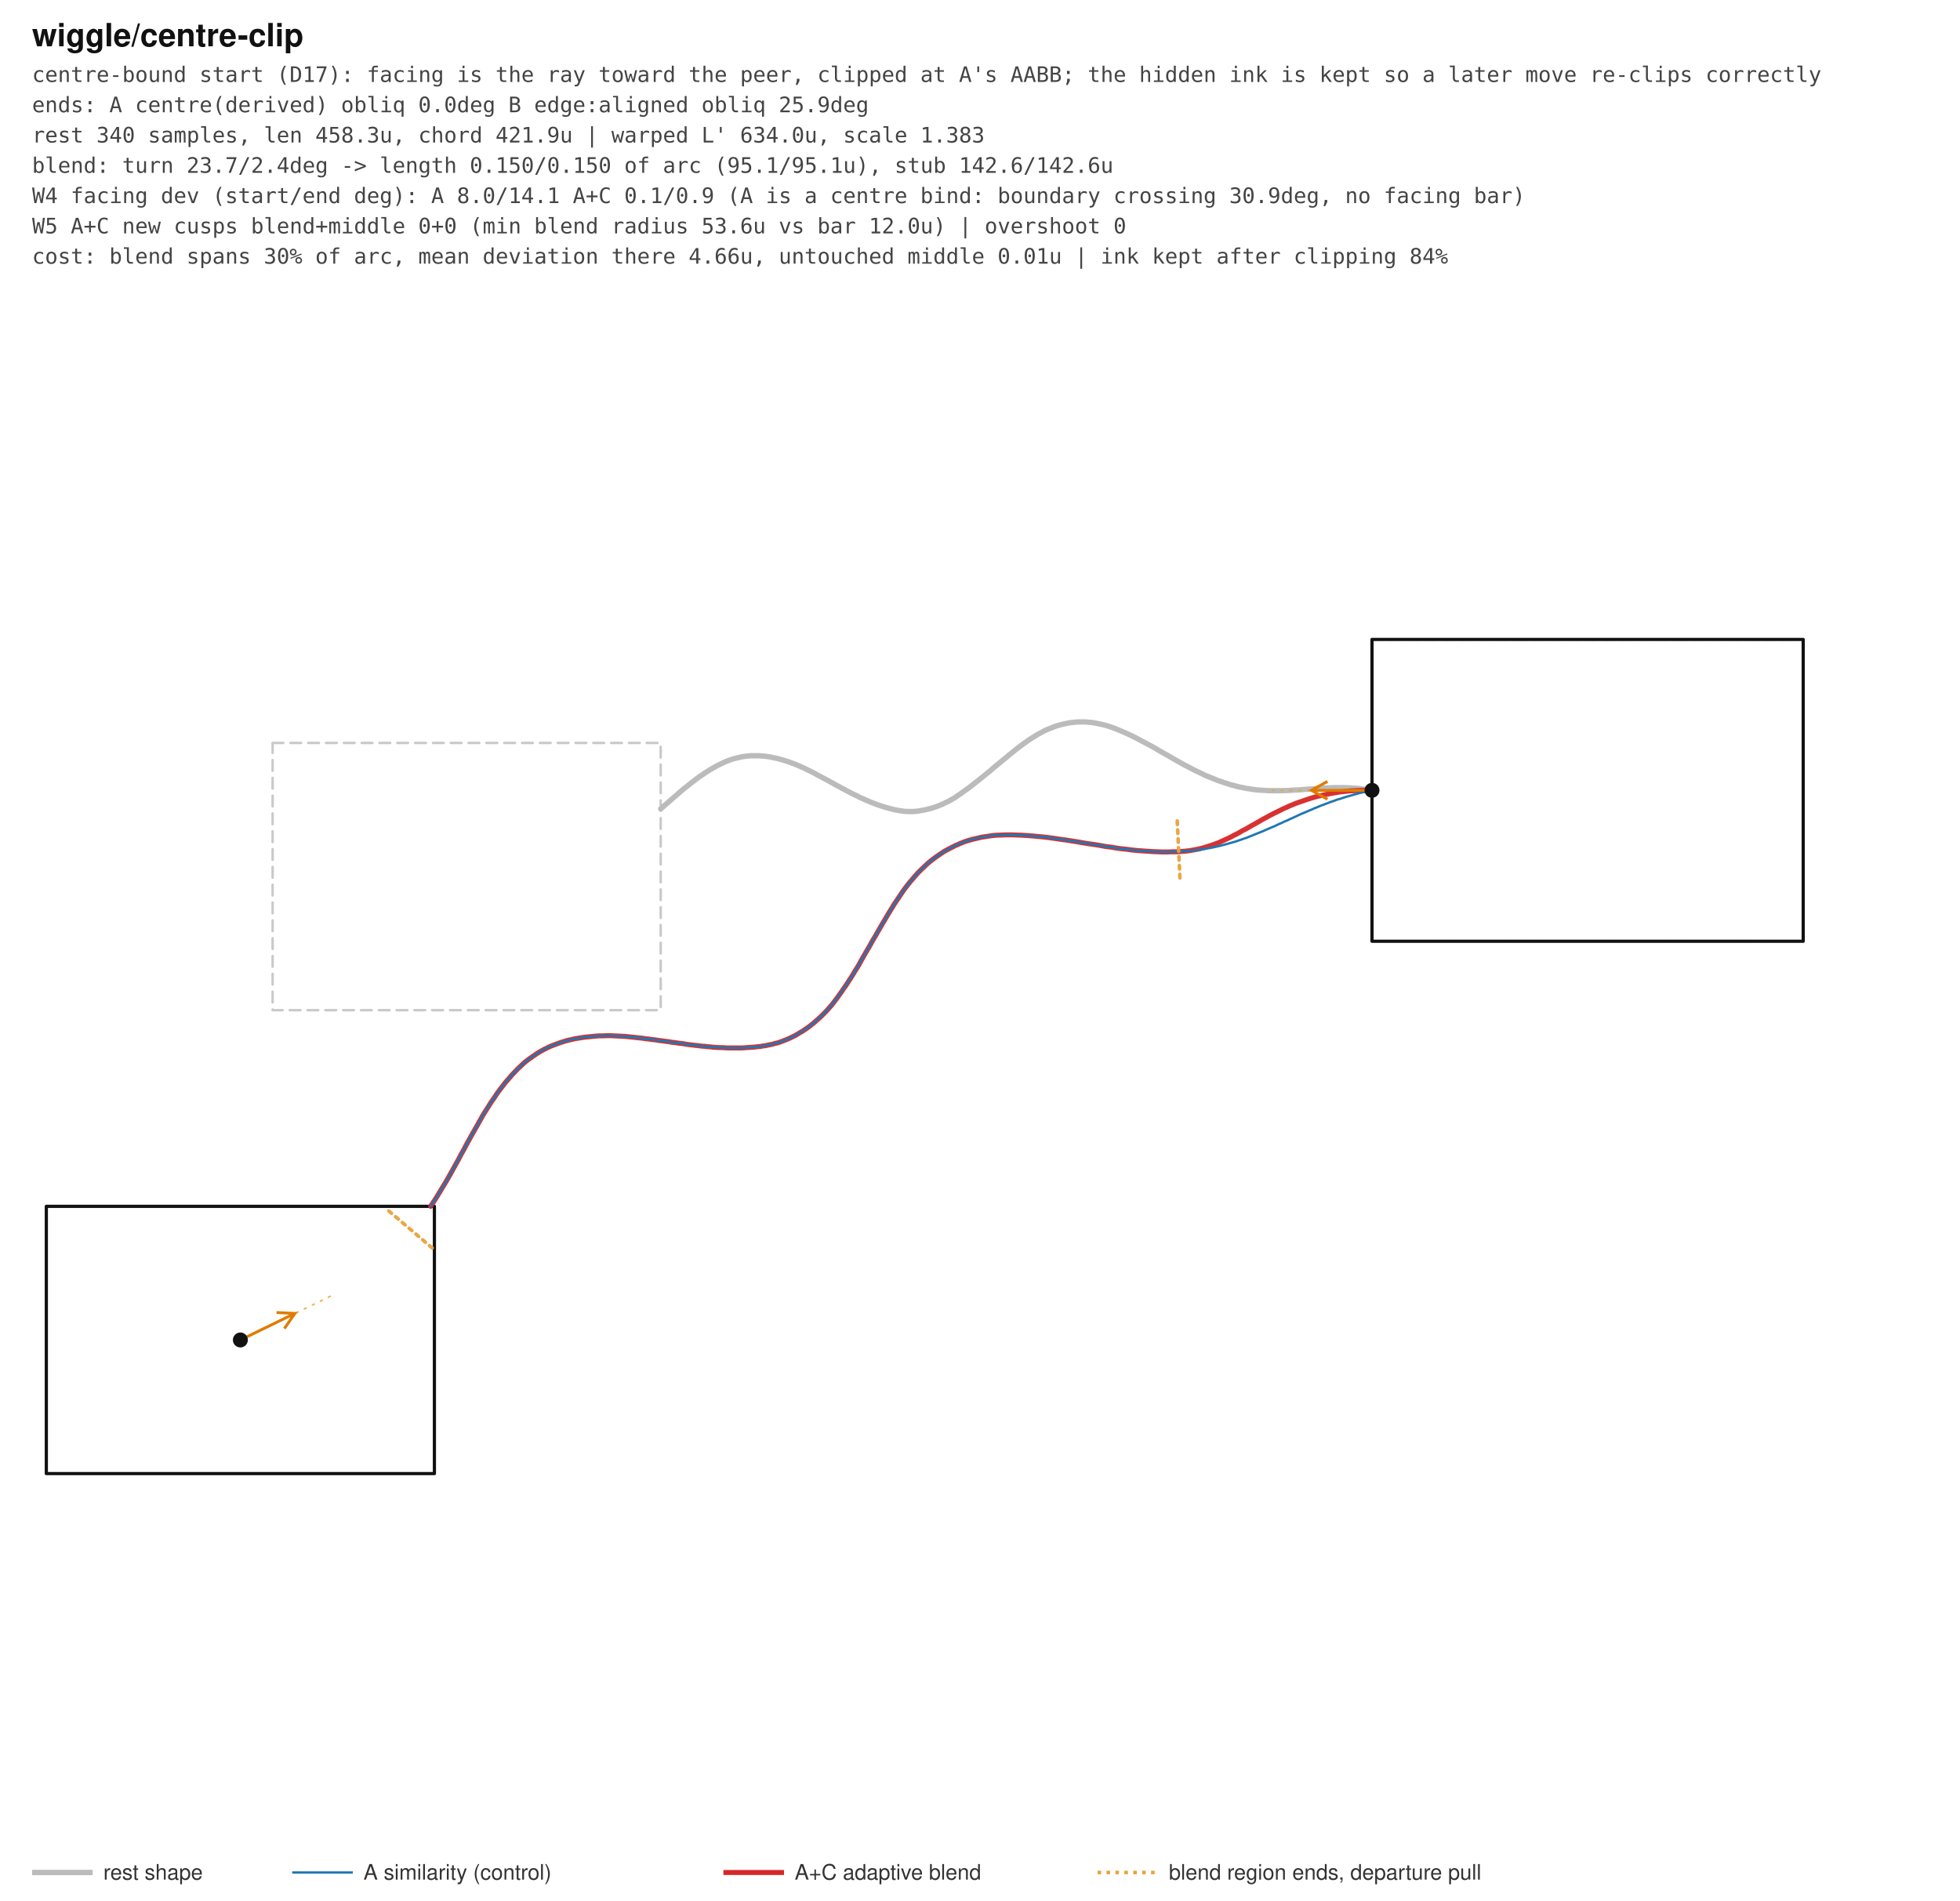
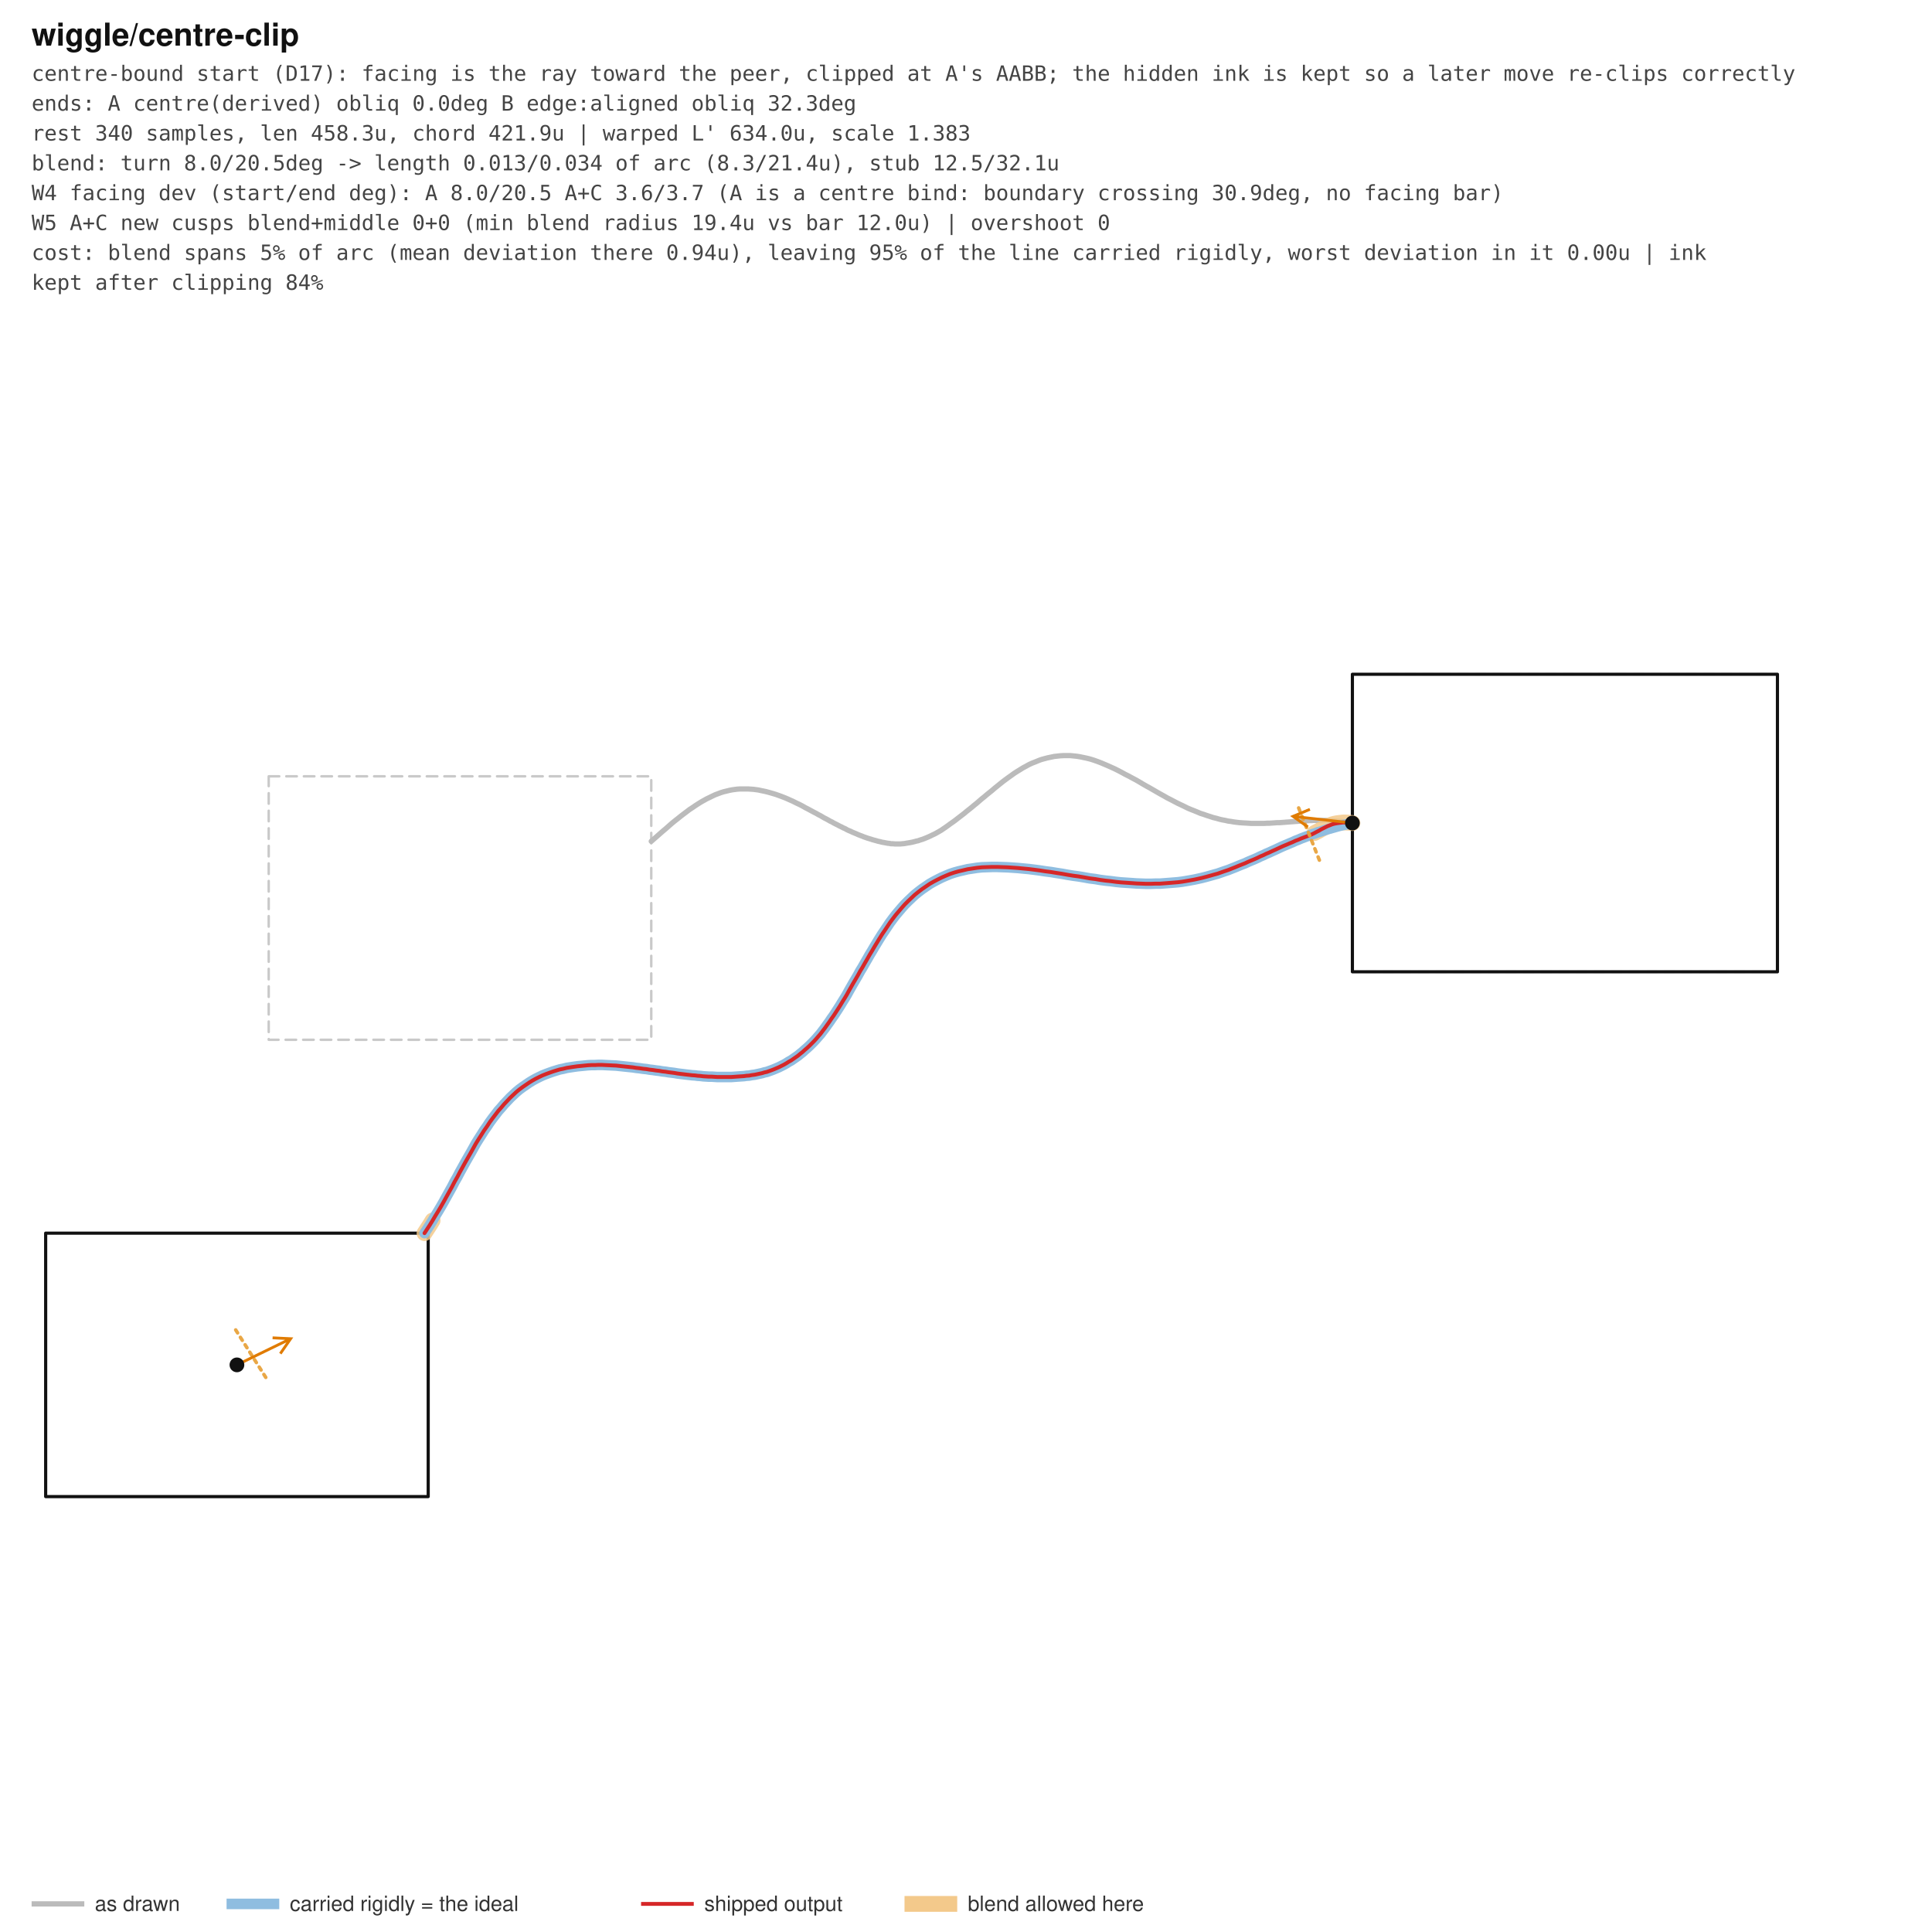
- <svg xmlns="http://www.w3.org/2000/svg" width="1100" height="1067" viewBox="0 0 1100 1067">
-   <rect x="0" y="0" width="1100" height="1067" fill="#ffffff" />
+ <svg xmlns="http://www.w3.org/2000/svg" width="1100" height="1100" viewBox="0 0 1100 1100">
+   <rect x="0" y="0" width="1100" height="1100" fill="#ffffff" />
  <text x="18" y="26" font-family="-apple-system,Helvetica,Arial" font-size="18" font-weight="600" fill="#111">wiggle/centre-clip</text>
  <text x="18" y="46" font-family="ui-monospace,Menlo,monospace" font-size="12" fill="#444">centre-bound start (D17): facing is the ray toward the peer, clipped at A's AABB; the hidden ink is kept so a later move re-clips correctly</text>
-   <text x="18" y="63" font-family="ui-monospace,Menlo,monospace" font-size="12" fill="#444">ends: A centre(derived) obliq 0.0deg   B edge:aligned obliq 25.9deg</text>
+   <text x="18" y="63" font-family="ui-monospace,Menlo,monospace" font-size="12" fill="#444">ends: A centre(derived) obliq 0.0deg   B edge:aligned obliq 32.3deg</text>
  <text x="18" y="80" font-family="ui-monospace,Menlo,monospace" font-size="12" fill="#444">rest 340 samples, len 458.3u, chord 421.9u   |   warped L' 634.0u, scale 1.383</text>
-   <text x="18" y="97" font-family="ui-monospace,Menlo,monospace" font-size="12" fill="#444">blend: turn 23.7/2.4deg -&gt; length 0.150/0.150 of arc (95.1/95.1u), stub 142.6/142.6u</text>
-   <text x="18" y="114" font-family="ui-monospace,Menlo,monospace" font-size="12" fill="#444">W4 facing dev (start/end deg): A 8.0/14.1   A+C 0.1/0.9   (A is a centre bind: boundary crossing 30.9deg, no facing bar)</text>
-   <text x="18" y="131" font-family="ui-monospace,Menlo,monospace" font-size="12" fill="#444">W5 A+C new cusps blend+middle 0+0 (min blend radius 53.6u vs bar 12.0u)   |   overshoot 0</text>
-   <text x="18" y="148" font-family="ui-monospace,Menlo,monospace" font-size="12" fill="#444">cost: blend spans 30% of arc, mean deviation there 4.66u, untouched middle 0.01u   |   ink kept after clipping 84%</text>
-   <polyline fill="none" stroke="#c9c9c9" stroke-width="1.40" stroke-linejoin="round" stroke-linecap="round" stroke-dasharray="6,4" points="153.0,417.0 370.8,417.0 370.8,567.0 153.0,567.0 153.0,417.0" />
-   <polyline fill="none" stroke="#c9c9c9" stroke-width="1.40" stroke-linejoin="round" stroke-linecap="round" stroke-dasharray="6,4" points="770.0,358.9 1012.0,358.9 1012.0,528.3 770.0,528.3 770.0,358.9" />
-   <polyline fill="none" stroke="#111111" stroke-width="1.80" stroke-linejoin="round" stroke-linecap="round" points="26.0,677.1 243.8,677.1 243.8,827.1 26.0,827.1 26.0,677.1" />
-   <polyline fill="none" stroke="#111111" stroke-width="1.80" stroke-linejoin="round" stroke-linecap="round" points="770.0,358.9 1012.0,358.9 1012.0,528.3 770.0,528.3 770.0,358.9" />
-   <polyline fill="none" stroke="#bbbbbb" stroke-width="3.00" stroke-linejoin="round" stroke-linecap="round" points="370.8,454.0 373.9,451.3 375.6,449.8 377.3,448.3 379.1,446.8 380.9,445.2 382.5,443.8 384.2,442.4 386.0,441.0 387.6,439.7 389.3,438.4 390.9,437.2 392.6,435.9 394.3,434.8 395.9,433.7 397.6,432.6 399.2,431.6 400.8,430.7 402.4,429.8 404.1,429.0 405.7,428.2 407.2,427.5 408.8,426.9 410.4,426.3 412.0,425.8 413.7,425.4 415.3,425.0 416.8,424.7 418.3,424.5 419.8,424.3 421.4,424.2 423.0,424.2 424.4,424.2 425.9,424.2 427.4,424.3 428.9,424.4 430.4,424.6 431.9,424.8 433.2,425.1 434.7,425.4 436.1,425.7 437.6,426.1 439.0,426.5 440.4,426.9 441.7,427.3 443.1,427.8 444.5,428.3 445.8,428.8 447.1,429.3 448.5,429.9 449.8,430.5 451.2,431.1 452.4,431.7 453.6,432.3 454.9,432.9 456.1,433.5 457.4,434.2 458.6,434.9 459.8,435.5 461.1,436.2 462.4,436.9 463.5,437.5 464.7,438.1 465.9,438.8 467.1,439.4 468.1,440.0 469.3,440.7 470.5,441.3 471.6,441.9 472.6,442.5 473.7,443.0 474.7,443.6 475.9,444.2 476.9,444.7 478.0,445.3 479.1,445.8 480.2,446.4 481.2,446.8 482.2,447.4 483.3,447.9 484.3,448.3 485.3,448.8 486.5,449.3 487.5,449.7 488.6,450.2 489.6,450.6 490.7,451.0 491.9,451.5 492.8,451.8 493.9,452.2 494.9,452.5 495.9,452.8 496.8,453.1 497.9,453.4 499.0,453.7 500.0,454.0 501.0,454.2 502.1,454.5 503.3,454.7 504.3,454.9 505.4,455.1 506.4,455.2 507.4,455.4 508.4,455.4 509.5,455.5 510.6,455.5 511.6,455.5 512.7,455.5 513.7,455.4 514.9,455.3 516.0,455.1 517.2,454.9 518.4,454.7 519.4,454.5 520.6,454.2 521.7,453.9 522.7,453.7 523.8,453.3 525.1,452.9 526.2,452.5 527.4,452.0 528.6,451.5 529.7,451.0 530.9,450.4 532.2,449.8 533.3,449.2 534.7,448.4 535.9,447.7 537.2,446.8 538.4,446.0 539.8,445.0 541.0,444.1 542.3,443.2 543.7,442.2 545.1,441.1 546.4,440.1 547.7,439.1 549.0,438.1 550.3,437.0 551.7,435.9 553.2,434.7 554.5,433.6 556.0,432.4 557.5,431.1 559.0,429.8 560.4,428.7 561.8,427.5 563.4,426.2 564.9,425.0 566.4,423.7 567.9,422.5 569.5,421.2 571.0,420.0 572.6,418.8 574.1,417.7 575.8,416.5 577.3,415.4 579.0,414.3 580.8,413.2 582.4,412.2 584.1,411.3 585.7,410.4 587.4,409.6 589.2,408.9 590.9,408.2 592.7,407.5 594.5,407.0 596.4,406.5 598.3,406.1 600.2,405.7 602.0,405.5 603.8,405.3 605.7,405.2 607.5,405.2 609.3,405.2 611.3,405.4 613.2,405.6 615.0,405.9 616.9,406.3 618.8,406.7 620.8,407.2 622.7,407.8 624.7,408.5 626.8,409.3 628.7,410.1 630.6,410.9 632.6,411.8 634.6,412.7 636.6,413.7 638.7,414.8 640.7,415.9 642.7,416.9 644.7,418.0 646.8,419.1 648.7,420.2 650.7,421.4 652.8,422.6 654.8,423.7 656.7,424.8 658.6,425.9 660.7,427.1 662.7,428.2 664.6,429.3 666.6,430.3 668.5,431.3 670.4,432.3 672.3,433.2 674.2,434.1 676.2,435.1 678.1,435.9 679.9,436.6 681.6,437.3 683.5,438.1 685.4,438.7 687.1,439.3 689.0,439.9 690.8,440.5 692.5,440.9 694.2,441.4 695.9,441.8 697.6,442.1 699.3,442.5 700.9,442.7 702.6,443.0 704.2,443.2 705.9,443.4 707.5,443.5 709.2,443.6 710.8,443.7 712.3,443.8 713.9,443.8 715.4,443.8 717.0,443.8 718.4,443.8 719.9,443.8 721.4,443.7 722.8,443.7 724.2,443.6 725.7,443.5 727.0,443.4 728.4,443.4 729.7,443.3 731.1,443.2 732.3,443.1 733.7,443.0 735.0,442.9 736.4,442.8 737.8,442.7 739.1,442.6 740.4,442.5 741.7,442.4 743.0,442.3 744.2,442.3 745.5,442.2 746.7,442.2 748.0,442.1 749.3,442.1 750.5,442.1 751.7,442.1 752.9,442.1 754.1,442.1 755.3,442.1 756.4,442.2 757.5,442.2 758.7,442.3 759.7,442.4 760.7,442.4 761.8,442.5 762.9,442.6 763.9,442.7 765.0,442.9 766.0,443.0 767.1,443.1 768.0,443.3 769.1,443.4 770.0,443.6" />
-   <polyline fill="none" stroke="#e8a33d" stroke-width="1.00" stroke-linejoin="round" stroke-linecap="round" stroke-dasharray="1,4" opacity="0.80" points="134.9,752.1 186.6,727.0" />
-   <polyline fill="none" stroke="#e8a33d" stroke-width="1.00" stroke-linejoin="round" stroke-linecap="round" stroke-dasharray="1,4" opacity="0.80" points="770.0,443.6 712.5,443.6" />
-   <polyline fill="none" stroke="#d62728" stroke-width="2.80" stroke-linejoin="round" stroke-linecap="round" opacity="0.95" points="241.7,677.1 244.7,672.5 246.3,669.9 247.9,667.2 249.5,664.6 251.1,661.9 252.7,659.1 254.3,656.2 255.8,653.5 257.3,650.8 258.8,647.9 260.4,645.1 261.8,642.4 263.3,639.7 264.9,636.8 266.5,634.0 268.0,631.4 269.5,628.7 271.0,626.0 272.5,623.6 274.1,621.1 275.6,618.7 277.3,616.3 278.8,614.0 280.4,611.8 282.1,609.6 283.7,607.5 285.4,605.6 287.0,603.7 288.8,601.8 290.5,600.0 292.2,598.4 293.9,596.8 295.7,595.3 297.6,593.9 299.5,592.6 301.4,591.3 303.2,590.2 305.0,589.2 307.0,588.2 308.9,587.3 310.9,586.5 312.8,585.8 314.8,585.1 316.7,584.5 318.7,583.9 320.7,583.5 322.7,583.0 324.6,582.7 326.6,582.4 328.7,582.1 330.8,581.9 332.8,581.7 334.8,581.5 336.7,581.4 338.7,581.4 340.7,581.3 342.6,581.3 344.5,581.4 346.6,581.5 348.6,581.6 350.8,581.7 352.6,581.9 354.5,582.1 356.4,582.3 358.3,582.5 360.3,582.7 362.2,583.0 364.1,583.2 366.1,583.5 368.1,583.7 369.8,584.0 371.6,584.2 373.6,584.5 375.4,584.7 377.0,585.0 378.9,585.2 380.7,585.5 382.4,585.7 384.0,585.9 385.7,586.2 387.3,586.4 389.0,586.6 390.6,586.8 392.4,587.0 394.1,587.2 395.7,587.3 397.2,587.5 398.8,587.6 400.4,587.8 402.0,587.9 403.6,588.0 405.3,588.0 406.8,588.1 408.4,588.2 410.0,588.2 411.7,588.2 413.3,588.2 414.7,588.2 416.3,588.2 417.8,588.1 419.1,588.0 420.6,587.9 422.1,587.8 423.6,587.7 425.0,587.5 426.5,587.4 428.1,587.1 429.7,586.9 431.1,586.6 432.5,586.3 433.9,586.0 435.2,585.6 436.6,585.3 438.0,584.8 439.4,584.3 440.7,583.8 442.1,583.2 443.5,582.6 444.9,581.9 446.3,581.2 447.7,580.4 449.1,579.5 450.4,578.8 451.7,577.9 453.0,577.0 454.3,576.1 455.5,575.1 456.9,574.0 458.1,572.9 459.5,571.7 460.8,570.5 462.0,569.3 463.3,568.0 464.6,566.6 465.8,565.2 467.2,563.6 468.4,562.0 469.7,560.3 470.9,558.6 472.2,556.8 473.4,555.0 474.7,553.2 476.0,551.2 477.3,549.2 478.5,547.3 479.7,545.3 480.9,543.4 482.1,541.4 483.3,539.2 484.6,536.9 485.8,534.8 487.1,532.6 488.5,530.2 489.8,527.8 491.1,525.7 492.4,523.4 493.8,521.0 495.1,518.7 496.5,516.4 497.9,514.0 499.3,511.7 500.7,509.4 502.2,507.0 503.7,504.8 505.3,502.4 506.7,500.3 508.4,498.0 510.1,495.8 511.8,493.8 513.5,491.8 515.2,489.9 517.0,488.1 519.0,486.2 520.8,484.5 522.9,482.8 525.0,481.2 527.2,479.7 529.4,478.2 531.7,476.9 534.0,475.7 536.2,474.6 538.5,473.6 540.9,472.6 543.3,471.8 545.8,471.1 548.4,470.5 550.9,469.9 553.6,469.5 556.2,469.1 559.0,468.8 561.8,468.7 564.8,468.6 567.8,468.6 570.7,468.7 573.6,468.8 576.6,469.0 579.5,469.2 582.6,469.5 585.8,469.8 589.0,470.2 592.0,470.6 595.2,471.1 598.4,471.5 601.4,472.0 604.7,472.5 608.0,473.1 611.1,473.6 614.1,474.0 617.1,474.5 620.4,475.1 623.6,475.5 626.5,476.0 629.5,476.4 632.4,476.7 635.4,477.1 638.3,477.4 641.3,477.6 644.3,477.8 647.1,478.0 649.8,478.1 652.5,478.2 655.2,478.2 658.0,478.1 660.5,478.1 663.2,477.9 665.7,477.7 668.0,477.4 670.2,477.0 672.4,476.6 674.5,476.1 676.5,475.5 678.4,474.9 680.3,474.3 682.2,473.6 684.1,472.9 685.8,472.1 687.6,471.3 689.3,470.5 691.0,469.7 692.6,468.8 694.3,468.0 695.9,467.1 697.4,466.2 699.0,465.4 700.6,464.5 702.1,463.6 703.6,462.8 705.2,461.9 706.6,461.1 708.1,460.2 709.6,459.4 711.1,458.6 712.5,457.8 714.1,457.0 715.6,456.2 717.3,455.4 718.9,454.6 720.5,453.8 722.2,453.1 723.8,452.3 725.4,451.7 727.0,451.0 728.7,450.4 730.5,449.8 732.2,449.2 734.0,448.6 735.8,448.0 737.5,447.5 739.3,447.0 741.2,446.6 743.1,446.1 744.8,445.8 746.7,445.4 748.6,445.1 750.3,444.8 752.2,444.5 754.1,444.3 756.0,444.1 757.9,443.9 760.0,443.8 761.9,443.7 764.0,443.6 765.9,443.6 768.1,443.6 770.0,443.6" />
-   <polyline fill="none" stroke="#1f77b4" stroke-width="1.30" stroke-linejoin="round" stroke-linecap="round" points="241.7,677.1 244.7,672.5 246.3,669.9 247.9,667.2 249.5,664.6 251.1,661.9 252.7,659.1 254.3,656.2 255.8,653.5 257.3,650.8 258.8,647.9 260.4,645.1 261.8,642.4 263.3,639.7 264.9,636.8 266.5,634.0 268.0,631.4 269.5,628.7 271.0,626.0 272.5,623.6 274.1,621.1 275.6,618.7 277.3,616.3 278.8,614.0 280.4,611.8 282.1,609.6 283.7,607.5 285.4,605.6 287.0,603.7 288.8,601.8 290.5,600.0 292.2,598.4 293.9,596.8 295.7,595.3 297.6,593.9 299.5,592.6 301.4,591.3 303.2,590.2 305.0,589.2 307.0,588.2 308.9,587.3 310.9,586.5 312.8,585.8 314.8,585.1 316.7,584.5 318.7,583.9 320.7,583.5 322.7,583.0 324.6,582.7 326.6,582.4 328.7,582.1 330.8,581.9 332.8,581.7 334.8,581.5 336.7,581.4 338.7,581.4 340.7,581.3 342.6,581.3 344.5,581.4 346.6,581.5 348.6,581.6 350.8,581.7 352.6,581.9 354.5,582.1 356.4,582.3 358.3,582.5 360.3,582.7 362.2,583.0 364.1,583.2 366.1,583.5 368.1,583.7 369.8,584.0 371.6,584.2 373.6,584.5 375.4,584.7 377.0,585.0 378.9,585.2 380.7,585.5 382.4,585.7 384.0,585.9 385.7,586.2 387.3,586.4 389.0,586.6 390.6,586.8 392.4,587.0 394.1,587.2 395.7,587.3 397.2,587.5 398.8,587.6 400.4,587.8 402.0,587.9 403.6,588.0 405.3,588.0 406.8,588.1 408.4,588.2 410.0,588.2 411.7,588.2 413.3,588.2 414.7,588.2 416.3,588.2 417.8,588.1 419.1,588.0 420.6,587.9 422.1,587.8 423.6,587.7 425.0,587.5 426.5,587.4 428.1,587.1 429.7,586.9 431.1,586.6 432.5,586.3 433.9,586.0 435.2,585.6 436.6,585.3 438.0,584.8 439.4,584.3 440.7,583.8 442.1,583.2 443.5,582.6 444.9,581.9 446.3,581.2 447.7,580.4 449.1,579.5 450.4,578.8 451.7,577.9 453.0,577.0 454.3,576.1 455.5,575.1 456.9,574.0 458.1,572.9 459.5,571.7 460.8,570.5 462.0,569.3 463.3,568.0 464.6,566.6 465.8,565.2 467.2,563.6 468.4,562.0 469.7,560.3 470.9,558.6 472.2,556.8 473.4,555.0 474.7,553.2 476.0,551.2 477.3,549.2 478.5,547.3 479.7,545.3 480.9,543.4 482.1,541.4 483.3,539.2 484.6,536.9 485.8,534.8 487.1,532.6 488.5,530.2 489.8,527.8 491.1,525.7 492.4,523.4 493.8,521.0 495.1,518.7 496.5,516.4 497.9,514.0 499.3,511.7 500.7,509.4 502.2,507.0 503.7,504.8 505.3,502.4 506.7,500.3 508.4,498.0 510.1,495.8 511.8,493.8 513.5,491.8 515.2,489.9 517.0,488.1 519.0,486.2 520.8,484.5 522.9,482.8 525.0,481.2 527.2,479.7 529.4,478.2 531.7,476.9 534.0,475.7 536.2,474.6 538.5,473.6 540.9,472.6 543.3,471.8 545.8,471.1 548.4,470.5 550.9,469.9 553.6,469.5 556.2,469.1 559.0,468.8 561.8,468.7 564.8,468.6 567.8,468.6 570.7,468.7 573.6,468.8 576.6,469.0 579.5,469.2 582.6,469.5 585.8,469.8 589.0,470.2 592.0,470.6 595.2,471.1 598.4,471.5 601.4,472.0 604.7,472.5 608.0,473.1 611.1,473.6 614.1,474.0 617.1,474.5 620.4,475.1 623.6,475.5 626.5,476.0 629.5,476.4 632.4,476.7 635.4,477.1 638.3,477.4 641.3,477.6 644.3,477.8 647.1,478.0 649.8,478.1 652.5,478.2 655.2,478.2 658.0,478.1 660.5,478.1 663.2,477.9 665.8,477.7 668.3,477.5 670.7,477.3 673.1,477.0 675.5,476.6 677.8,476.2 680.0,475.8 682.3,475.3 684.5,474.8 686.8,474.2 689.0,473.6 691.1,473.0 693.3,472.4 695.3,471.7 697.3,471.0 699.4,470.3 701.4,469.5 703.2,468.8 705.1,468.0 707.1,467.2 708.9,466.5 710.6,465.7 712.5,464.9 714.2,464.2 716.0,463.4 717.6,462.6 719.3,461.9 720.9,461.1 722.6,460.4 724.3,459.6 726.1,458.8 727.8,458.0 729.5,457.2 731.1,456.5 732.8,455.8 734.4,455.1 735.9,454.5 737.6,453.7 739.2,453.1 740.8,452.4 742.4,451.8 744.0,451.2 745.6,450.6 747.1,450.0 748.7,449.5 750.2,448.9 751.7,448.5 753.2,448.0 754.7,447.5 756.0,447.1 757.5,446.7 758.9,446.3 760.3,445.9 761.7,445.5 763.2,445.1 764.5,444.8 766.0,444.5 767.3,444.2 768.7,443.9 770.0,443.6" />
-   <polyline fill="none" stroke="#e8a33d" stroke-width="2.00" stroke-linejoin="round" stroke-linecap="round" stroke-dasharray="2,3" opacity="0.95" points="218.2,679.7 244.0,701.7" />
-   <polyline fill="none" stroke="#e8a33d" stroke-width="2.00" stroke-linejoin="round" stroke-linecap="round" stroke-dasharray="2,3" opacity="0.95" points="660.7,460.8 662.3,494.7" />
-   <path d="M 134.9 752.1 L 165.5 737.2 M 159.6 745.7 L 165.5 737.2 L 155.2 736.7" fill="none" stroke="#e07b00" stroke-width="1.6" />
-   <path d="M 770.0 443.6 L 736.0 443.6 M 745.0 438.6 L 736.0 443.6 L 745.0 448.6" fill="none" stroke="#e07b00" stroke-width="1.6" />
-   <circle cx="134.9" cy="752.1" r="4.20" fill="#111111" />
-   <circle cx="770.0" cy="443.6" r="4.20" fill="#111111" />
-   <line x1="18" y1="1051" x2="52" y2="1051" stroke="#bbbbbb" stroke-width="3.00" />
-   <text x="58" y="1055" font-family="-apple-system,Helvetica,Arial" font-size="12" fill="#333">rest shape</text>
-   <line x1="164" y1="1051" x2="198" y2="1051" stroke="#1f77b4" stroke-width="1.30" />
-   <text x="204" y="1055" font-family="-apple-system,Helvetica,Arial" font-size="12" fill="#333">A similarity (control)</text>
-   <line x1="406" y1="1051" x2="440" y2="1051" stroke="#d62728" stroke-width="2.80" />
-   <text x="446" y="1055" font-family="-apple-system,Helvetica,Arial" font-size="12" fill="#333">A+C adaptive blend</text>
-   <line x1="616" y1="1051" x2="650" y2="1051" stroke="#e8a33d" stroke-width="2.00" stroke-dasharray="2,3" />
-   <text x="656" y="1055" font-family="-apple-system,Helvetica,Arial" font-size="12" fill="#333">blend region ends, departure pull</text>
+   <text x="18" y="97" font-family="ui-monospace,Menlo,monospace" font-size="12" fill="#444">blend: turn 8.0/20.5deg -&gt; length 0.013/0.034 of arc (8.3/21.4u), stub 12.5/32.1u</text>
+   <text x="18" y="114" font-family="ui-monospace,Menlo,monospace" font-size="12" fill="#444">W4 facing dev (start/end deg): A 8.0/20.5   A+C 3.6/3.7   (A is a centre bind: boundary crossing 30.9deg, no facing bar)</text>
+   <text x="18" y="131" font-family="ui-monospace,Menlo,monospace" font-size="12" fill="#444">W5 A+C new cusps blend+middle 0+0 (min blend radius 19.4u vs bar 12.0u)   |   overshoot 0</text>
+   <text x="18" y="148" font-family="ui-monospace,Menlo,monospace" font-size="12" fill="#444">cost: blend spans 5% of arc (mean deviation there 0.94u), leaving 95% of the line carried rigidly, worst deviation in it 0.00u   |   ink</text>
+   <text x="18" y="165" font-family="ui-monospace,Menlo,monospace" font-size="12" fill="#444">    kept after clipping 84%</text>
+   <polyline fill="none" stroke="#c9c9c9" stroke-width="1.40" stroke-linejoin="round" stroke-linecap="round" stroke-dasharray="6,4" points="153.0,442.0 370.8,442.0 370.8,592.0 153.0,592.0 153.0,442.0" />
+   <polyline fill="none" stroke="#c9c9c9" stroke-width="1.40" stroke-linejoin="round" stroke-linecap="round" stroke-dasharray="6,4" points="770.0,383.9 1012.0,383.9 1012.0,553.3 770.0,553.3 770.0,383.9" />
+   <polyline fill="none" stroke="#111111" stroke-width="1.80" stroke-linejoin="round" stroke-linecap="round" points="26.0,702.1 243.8,702.1 243.8,852.1 26.0,852.1 26.0,702.1" />
+   <polyline fill="none" stroke="#111111" stroke-width="1.80" stroke-linejoin="round" stroke-linecap="round" points="770.0,383.9 1012.0,383.9 1012.0,553.3 770.0,553.3 770.0,383.9" />
+   <polyline fill="none" stroke="#bbbbbb" stroke-width="3.00" stroke-linejoin="round" stroke-linecap="round" points="370.8,479.0 373.9,476.3 375.6,474.8 377.3,473.3 379.1,471.8 380.9,470.2 382.5,468.8 384.2,467.4 386.0,466.0 387.6,464.7 389.3,463.4 390.9,462.2 392.6,460.9 394.3,459.8 395.9,458.7 397.6,457.6 399.2,456.6 400.8,455.7 402.4,454.8 404.1,454.0 405.7,453.2 407.2,452.5 408.8,451.9 410.4,451.3 412.0,450.8 413.7,450.4 415.3,450.0 416.8,449.7 418.3,449.5 419.8,449.3 421.4,449.2 423.0,449.2 424.4,449.2 425.9,449.2 427.4,449.3 428.9,449.4 430.4,449.6 431.9,449.8 433.2,450.1 434.7,450.4 436.1,450.7 437.6,451.1 439.0,451.5 440.4,451.9 441.7,452.3 443.1,452.8 444.5,453.3 445.8,453.8 447.1,454.3 448.5,454.9 449.8,455.5 451.2,456.1 452.4,456.7 453.6,457.3 454.9,457.9 456.1,458.5 457.4,459.2 458.6,459.9 459.8,460.5 461.1,461.2 462.4,461.9 463.5,462.5 464.7,463.1 465.9,463.8 467.1,464.4 468.1,465.0 469.3,465.7 470.5,466.3 471.6,466.9 472.6,467.5 473.7,468.0 474.7,468.6 475.9,469.2 476.9,469.7 478.0,470.3 479.1,470.8 480.2,471.4 481.2,471.8 482.2,472.4 483.3,472.9 484.3,473.3 485.3,473.8 486.5,474.3 487.5,474.7 488.6,475.2 489.6,475.6 490.7,476.0 491.9,476.5 492.8,476.8 493.9,477.2 494.9,477.5 495.9,477.8 496.8,478.1 497.9,478.4 499.0,478.7 500.0,479.0 501.0,479.2 502.1,479.5 503.3,479.7 504.3,479.9 505.4,480.1 506.4,480.2 507.4,480.4 508.4,480.4 509.5,480.5 510.6,480.5 511.6,480.5 512.7,480.5 513.7,480.4 514.9,480.3 516.0,480.1 517.2,479.9 518.4,479.7 519.4,479.5 520.6,479.2 521.7,478.9 522.7,478.7 523.8,478.3 525.1,477.9 526.2,477.5 527.4,477.0 528.6,476.5 529.7,476.0 530.9,475.4 532.2,474.8 533.3,474.2 534.7,473.4 535.9,472.7 537.2,471.8 538.4,471.0 539.8,470.0 541.0,469.1 542.3,468.2 543.7,467.2 545.1,466.1 546.4,465.1 547.7,464.1 549.0,463.1 550.3,462.0 551.7,460.9 553.2,459.7 554.5,458.6 556.0,457.4 557.5,456.1 559.0,454.8 560.4,453.7 561.8,452.5 563.4,451.2 564.9,450.0 566.4,448.7 567.9,447.5 569.5,446.2 571.0,445.0 572.6,443.8 574.1,442.7 575.8,441.5 577.3,440.4 579.0,439.3 580.8,438.2 582.4,437.2 584.1,436.3 585.7,435.4 587.4,434.6 589.2,433.9 590.9,433.2 592.7,432.5 594.5,432.0 596.4,431.5 598.3,431.1 600.2,430.7 602.0,430.5 603.8,430.3 605.7,430.2 607.5,430.2 609.3,430.2 611.3,430.4 613.2,430.6 615.0,430.9 616.9,431.3 618.8,431.7 620.8,432.2 622.7,432.8 624.7,433.5 626.8,434.3 628.7,435.1 630.6,435.9 632.6,436.8 634.6,437.7 636.6,438.7 638.7,439.8 640.7,440.9 642.7,441.9 644.7,443.0 646.8,444.1 648.7,445.2 650.7,446.4 652.8,447.6 654.8,448.7 656.7,449.8 658.6,450.9 660.7,452.1 662.7,453.2 664.6,454.3 666.6,455.3 668.5,456.3 670.4,457.3 672.3,458.2 674.2,459.1 676.2,460.1 678.1,460.9 679.9,461.6 681.6,462.3 683.5,463.1 685.4,463.7 687.1,464.3 689.0,464.9 690.8,465.5 692.5,465.9 694.2,466.4 695.9,466.8 697.6,467.1 699.3,467.5 700.9,467.7 702.6,468.0 704.2,468.2 705.9,468.4 707.5,468.5 709.2,468.6 710.8,468.7 712.3,468.8 713.9,468.8 715.4,468.8 717.0,468.8 718.4,468.8 719.9,468.8 721.4,468.7 722.8,468.7 724.2,468.6 725.7,468.5 727.0,468.4 728.4,468.4 729.7,468.3 731.1,468.2 732.3,468.1 733.7,468.0 735.0,467.9 736.4,467.8 737.8,467.7 739.1,467.6 740.4,467.5 741.7,467.4 743.0,467.3 744.2,467.3 745.5,467.2 746.7,467.2 748.0,467.1 749.3,467.1 750.5,467.1 751.7,467.1 752.9,467.1 754.1,467.1 755.3,467.1 756.4,467.2 757.5,467.2 758.7,467.3 759.7,467.4 760.7,467.4 761.8,467.5 762.9,467.6 763.9,467.7 765.0,467.9 766.0,468.0 767.1,468.1 768.0,468.3 769.1,468.4 770.0,468.6" />
+   <polyline fill="none" stroke="#e8a33d" stroke-width="1.00" stroke-linejoin="round" stroke-linecap="round" stroke-dasharray="1,4" opacity="0.80" points="134.9,777.1 139.4,774.9" />
+   <polyline fill="none" stroke="#e8a33d" stroke-width="1.00" stroke-linejoin="round" stroke-linecap="round" stroke-dasharray="1,4" opacity="0.80" points="770.0,468.6 757.2,467.1" />
+   <polyline fill="none" stroke="#f3c98b" stroke-width="9.00" stroke-linejoin="round" stroke-linecap="round" opacity="0.85" points="241.7,702.1 244.7,697.5 246.3,694.9" />
+   <polyline fill="none" stroke="#f3c98b" stroke-width="9.00" stroke-linejoin="round" stroke-linecap="round" opacity="0.85" points="770.0,468.6 768.2,468.4 766.2,468.3 764.6,468.3 762.8,468.5 761.3,468.7 759.7,469.0 758.3,469.4 757.1,469.9 755.8,470.4 754.6,471.0 753.4,471.6 752.2,472.2 750.9,473.0 749.7,473.6 748.4,474.3" />
+   <polyline fill="none" stroke="#8fbde0" stroke-width="6.00" stroke-linejoin="round" stroke-linecap="round" points="241.7,702.1 244.7,697.5 246.3,694.9 247.9,692.2 249.5,689.6 251.1,686.9 252.7,684.1 254.3,681.2 255.8,678.5 257.3,675.8 258.8,672.9 260.4,670.1 261.8,667.4 263.3,664.7 264.9,661.8 266.5,659.0 268.0,656.4 269.5,653.7 271.0,651.0 272.5,648.6 274.1,646.1 275.6,643.7 277.3,641.3 278.8,639.0 280.4,636.8 282.1,634.6 283.7,632.5 285.4,630.6 287.0,628.7 288.8,626.8 290.5,625.0 292.2,623.4 293.9,621.8 295.7,620.3 297.6,618.9 299.5,617.6 301.4,616.3 303.2,615.2 305.0,614.2 307.0,613.2 308.9,612.3 310.9,611.5 312.8,610.8 314.8,610.1 316.7,609.5 318.7,608.9 320.7,608.5 322.7,608.0 324.6,607.7 326.6,607.4 328.7,607.1 330.8,606.9 332.8,606.7 334.8,606.5 336.7,606.4 338.7,606.4 340.7,606.3 342.6,606.3 344.5,606.4 346.6,606.5 348.6,606.6 350.8,606.7 352.6,606.9 354.5,607.1 356.4,607.3 358.3,607.5 360.3,607.7 362.2,608.0 364.1,608.2 366.1,608.5 368.1,608.7 369.8,609.0 371.6,609.2 373.6,609.5 375.4,609.7 377.0,610.0 378.9,610.2 380.7,610.5 382.4,610.7 384.0,610.9 385.7,611.2 387.3,611.4 389.0,611.6 390.6,611.8 392.4,612.0 394.1,612.2 395.7,612.3 397.2,612.5 398.8,612.6 400.4,612.8 402.0,612.9 403.6,613.0 405.3,613.0 406.8,613.1 408.4,613.2 410.0,613.2 411.7,613.2 413.3,613.2 414.7,613.2 416.3,613.2 417.8,613.1 419.1,613.0 420.6,612.9 422.1,612.8 423.6,612.7 425.0,612.5 426.5,612.4 428.1,612.1 429.7,611.9 431.1,611.6 432.5,611.3 433.9,611.0 435.2,610.6 436.6,610.3 438.0,609.8 439.4,609.3 440.7,608.8 442.1,608.2 443.5,607.6 444.9,606.9 446.3,606.2 447.7,605.4 449.1,604.5 450.4,603.8 451.7,602.9 453.0,602.0 454.3,601.1 455.5,600.1 456.9,599.0 458.1,597.9 459.5,596.7 460.8,595.5 462.0,594.3 463.3,593.0 464.6,591.6 465.8,590.2 467.2,588.6 468.4,587.0 469.7,585.3 470.9,583.6 472.2,581.8 473.4,580.0 474.7,578.2 476.0,576.2 477.3,574.2 478.5,572.3 479.7,570.3 480.9,568.4 482.1,566.4 483.3,564.2 484.6,561.9 485.8,559.8 487.1,557.6 488.5,555.2 489.8,552.8 491.1,550.7 492.4,548.4 493.8,546.0 495.1,543.7 496.5,541.4 497.9,539.0 499.3,536.7 500.7,534.4 502.2,532.0 503.7,529.8 505.3,527.4 506.7,525.3 508.4,523.0 510.1,520.8 511.8,518.8 513.5,516.8 515.2,514.9 517.0,513.1 519.0,511.2 520.8,509.5 522.9,507.8 525.0,506.2 527.2,504.7 529.4,503.2 531.7,501.9 534.0,500.7 536.2,499.6 538.5,498.6 540.9,497.6 543.3,496.8 545.8,496.1 548.4,495.5 550.9,494.9 553.6,494.5 556.2,494.1 559.0,493.8 561.8,493.7 564.8,493.6 567.8,493.6 570.7,493.7 573.6,493.8 576.6,494.0 579.5,494.2 582.6,494.5 585.8,494.8 589.0,495.2 592.0,495.6 595.2,496.1 598.4,496.5 601.4,497.0 604.7,497.5 608.0,498.1 611.1,498.6 614.1,499.0 617.1,499.5 620.4,500.1 623.6,500.5 626.5,501.0 629.5,501.4 632.4,501.7 635.4,502.1 638.3,502.4 641.3,502.6 644.3,502.8 647.1,503.0 649.8,503.1 652.5,503.2 655.2,503.2 658.0,503.1 660.5,503.1 663.2,502.9 665.8,502.7 668.3,502.5 670.7,502.3 673.1,502.0 675.5,501.6 677.8,501.2 680.0,500.8 682.3,500.3 684.5,499.8 686.8,499.2 689.0,498.6 691.1,498.0 693.3,497.4 695.3,496.7 697.3,496.0 699.4,495.3 701.4,494.5 703.2,493.8 705.1,493.0 707.1,492.2 708.9,491.5 710.6,490.7 712.5,489.9 714.2,489.2 716.0,488.4 717.6,487.6 719.3,486.9 720.9,486.1 722.6,485.4 724.3,484.6 726.1,483.8 727.8,483.0 729.5,482.2 731.1,481.5 732.8,480.8 734.4,480.1 735.9,479.5 737.6,478.7 739.2,478.1 740.8,477.4 742.4,476.8 744.0,476.2 745.6,475.6 747.1,475.0 748.7,474.5 750.2,473.9 751.7,473.5 753.2,473.0 754.7,472.5 756.0,472.1 757.5,471.7 758.9,471.3 760.3,470.9 761.7,470.5 763.2,470.1 764.5,469.8 766.0,469.5 767.3,469.2 768.7,468.9 770.0,468.6" />
+   <polyline fill="none" stroke="#d62728" stroke-width="2.20" stroke-linejoin="round" stroke-linecap="round" points="241.7,702.1 244.7,697.5 246.3,694.9 247.9,692.2 249.5,689.6 251.1,686.9 252.7,684.1 254.3,681.2 255.8,678.5 257.3,675.8 258.8,672.9 260.4,670.1 261.8,667.4 263.3,664.7 264.9,661.8 266.5,659.0 268.0,656.4 269.5,653.7 271.0,651.0 272.5,648.6 274.1,646.1 275.6,643.7 277.3,641.3 278.8,639.0 280.4,636.8 282.1,634.6 283.7,632.5 285.4,630.6 287.0,628.7 288.8,626.8 290.5,625.0 292.2,623.4 293.9,621.8 295.7,620.3 297.6,618.9 299.5,617.6 301.4,616.3 303.2,615.2 305.0,614.2 307.0,613.2 308.9,612.3 310.9,611.5 312.8,610.8 314.8,610.1 316.7,609.5 318.7,608.9 320.7,608.5 322.7,608.0 324.6,607.7 326.6,607.4 328.7,607.1 330.8,606.9 332.8,606.7 334.8,606.5 336.7,606.4 338.7,606.4 340.7,606.3 342.6,606.3 344.5,606.4 346.6,606.5 348.6,606.6 350.8,606.7 352.6,606.9 354.5,607.1 356.4,607.3 358.3,607.5 360.3,607.7 362.2,608.0 364.1,608.2 366.1,608.5 368.1,608.7 369.8,609.0 371.6,609.2 373.6,609.5 375.4,609.7 377.0,610.0 378.9,610.2 380.7,610.5 382.4,610.7 384.0,610.9 385.7,611.2 387.3,611.4 389.0,611.6 390.6,611.8 392.4,612.0 394.1,612.2 395.7,612.3 397.2,612.5 398.8,612.6 400.4,612.8 402.0,612.9 403.6,613.0 405.3,613.0 406.8,613.1 408.4,613.2 410.0,613.2 411.7,613.2 413.3,613.2 414.7,613.2 416.3,613.2 417.8,613.1 419.1,613.0 420.6,612.9 422.1,612.8 423.6,612.7 425.0,612.5 426.5,612.4 428.1,612.1 429.7,611.9 431.1,611.6 432.5,611.3 433.9,611.0 435.2,610.6 436.6,610.3 438.0,609.8 439.4,609.3 440.7,608.8 442.1,608.2 443.5,607.6 444.9,606.9 446.3,606.2 447.7,605.4 449.1,604.5 450.4,603.8 451.7,602.9 453.0,602.0 454.3,601.1 455.5,600.1 456.9,599.0 458.1,597.9 459.5,596.7 460.8,595.5 462.0,594.3 463.3,593.0 464.6,591.6 465.8,590.2 467.2,588.6 468.4,587.0 469.7,585.3 470.9,583.6 472.2,581.8 473.4,580.0 474.7,578.2 476.0,576.2 477.3,574.2 478.5,572.3 479.7,570.3 480.9,568.4 482.1,566.4 483.3,564.2 484.6,561.9 485.8,559.8 487.1,557.6 488.5,555.2 489.8,552.8 491.1,550.7 492.4,548.4 493.8,546.0 495.1,543.7 496.5,541.4 497.9,539.0 499.3,536.7 500.7,534.4 502.2,532.0 503.7,529.8 505.3,527.4 506.7,525.3 508.4,523.0 510.1,520.8 511.8,518.8 513.5,516.8 515.2,514.9 517.0,513.1 519.0,511.2 520.8,509.5 522.9,507.8 525.0,506.2 527.2,504.7 529.4,503.2 531.7,501.9 534.0,500.7 536.2,499.6 538.5,498.6 540.9,497.6 543.3,496.8 545.8,496.1 548.4,495.5 550.9,494.9 553.6,494.5 556.2,494.1 559.0,493.8 561.8,493.7 564.8,493.6 567.8,493.6 570.7,493.7 573.6,493.8 576.6,494.0 579.5,494.2 582.6,494.5 585.8,494.8 589.0,495.2 592.0,495.6 595.2,496.1 598.4,496.5 601.4,497.0 604.7,497.5 608.0,498.1 611.1,498.6 614.1,499.0 617.1,499.5 620.4,500.1 623.6,500.5 626.5,501.0 629.5,501.4 632.4,501.7 635.4,502.1 638.3,502.4 641.3,502.6 644.3,502.8 647.1,503.0 649.8,503.1 652.5,503.2 655.2,503.2 658.0,503.1 660.5,503.1 663.2,502.9 665.8,502.7 668.3,502.5 670.7,502.3 673.1,502.0 675.5,501.6 677.8,501.2 680.0,500.8 682.3,500.3 684.5,499.8 686.8,499.2 689.0,498.6 691.1,498.0 693.3,497.4 695.3,496.7 697.3,496.0 699.4,495.3 701.4,494.5 703.2,493.8 705.1,493.0 707.1,492.2 708.9,491.5 710.6,490.7 712.5,489.9 714.2,489.2 716.0,488.4 717.6,487.6 719.3,486.9 720.9,486.1 722.6,485.4 724.3,484.6 726.1,483.8 727.8,483.0 729.5,482.2 731.1,481.5 732.8,480.8 734.4,480.1 735.9,479.5 737.6,478.7 739.2,478.1 740.8,477.4 742.4,476.8 744.0,476.2 745.5,475.6 747.0,475.0 748.4,474.3 749.7,473.6 750.9,473.0 752.2,472.2 753.4,471.6 754.6,471.0 755.8,470.4 757.1,469.9 758.3,469.4 759.7,469.0 761.3,468.7 762.8,468.5 764.6,468.3 766.2,468.3 768.2,468.4 770.0,468.6" />
+   <polyline fill="none" stroke="#e8a33d" stroke-width="2.00" stroke-linejoin="round" stroke-linecap="round" stroke-dasharray="2,3" opacity="0.95" points="134.2,757.2 152.3,785.8" />
+   <polyline fill="none" stroke="#e8a33d" stroke-width="2.00" stroke-linejoin="round" stroke-linecap="round" stroke-dasharray="2,3" opacity="0.95" points="739.4,460.0 751.9,491.5" />
+   <path d="M 134.9 777.1 L 165.5 762.2 M 159.6 770.7 L 165.5 762.2 L 155.2 761.7" fill="none" stroke="#e07b00" stroke-width="1.6" />
+   <path d="M 770.0 468.6 L 736.2 464.8 M 745.8 460.8 L 736.2 464.8 L 744.6 470.8" fill="none" stroke="#e07b00" stroke-width="1.6" />
+   <circle cx="134.9" cy="777.1" r="4.20" fill="#111111" />
+   <circle cx="770.0" cy="468.6" r="4.20" fill="#111111" />
+   <line x1="18" y1="1084" x2="48" y2="1084" stroke="#bbbbbb" stroke-width="3.00" />
+   <text x="54" y="1088" font-family="-apple-system,Helvetica,Arial" font-size="12" fill="#333">as drawn</text>
+   <line x1="129" y1="1084" x2="159" y2="1084" stroke="#8fbde0" stroke-width="6.00" />
+   <text x="165" y="1088" font-family="-apple-system,Helvetica,Arial" font-size="12" fill="#333">carried rigidly = the ideal</text>
+   <line x1="365" y1="1084" x2="395" y2="1084" stroke="#d62728" stroke-width="2.20" />
+   <text x="401" y="1088" font-family="-apple-system,Helvetica,Arial" font-size="12" fill="#333">shipped output</text>
+   <line x1="515" y1="1084" x2="545" y2="1084" stroke="#f3c98b" stroke-width="9.00" />
+   <text x="551" y="1088" font-family="-apple-system,Helvetica,Arial" font-size="12" fill="#333">blend allowed here</text>
</svg>
